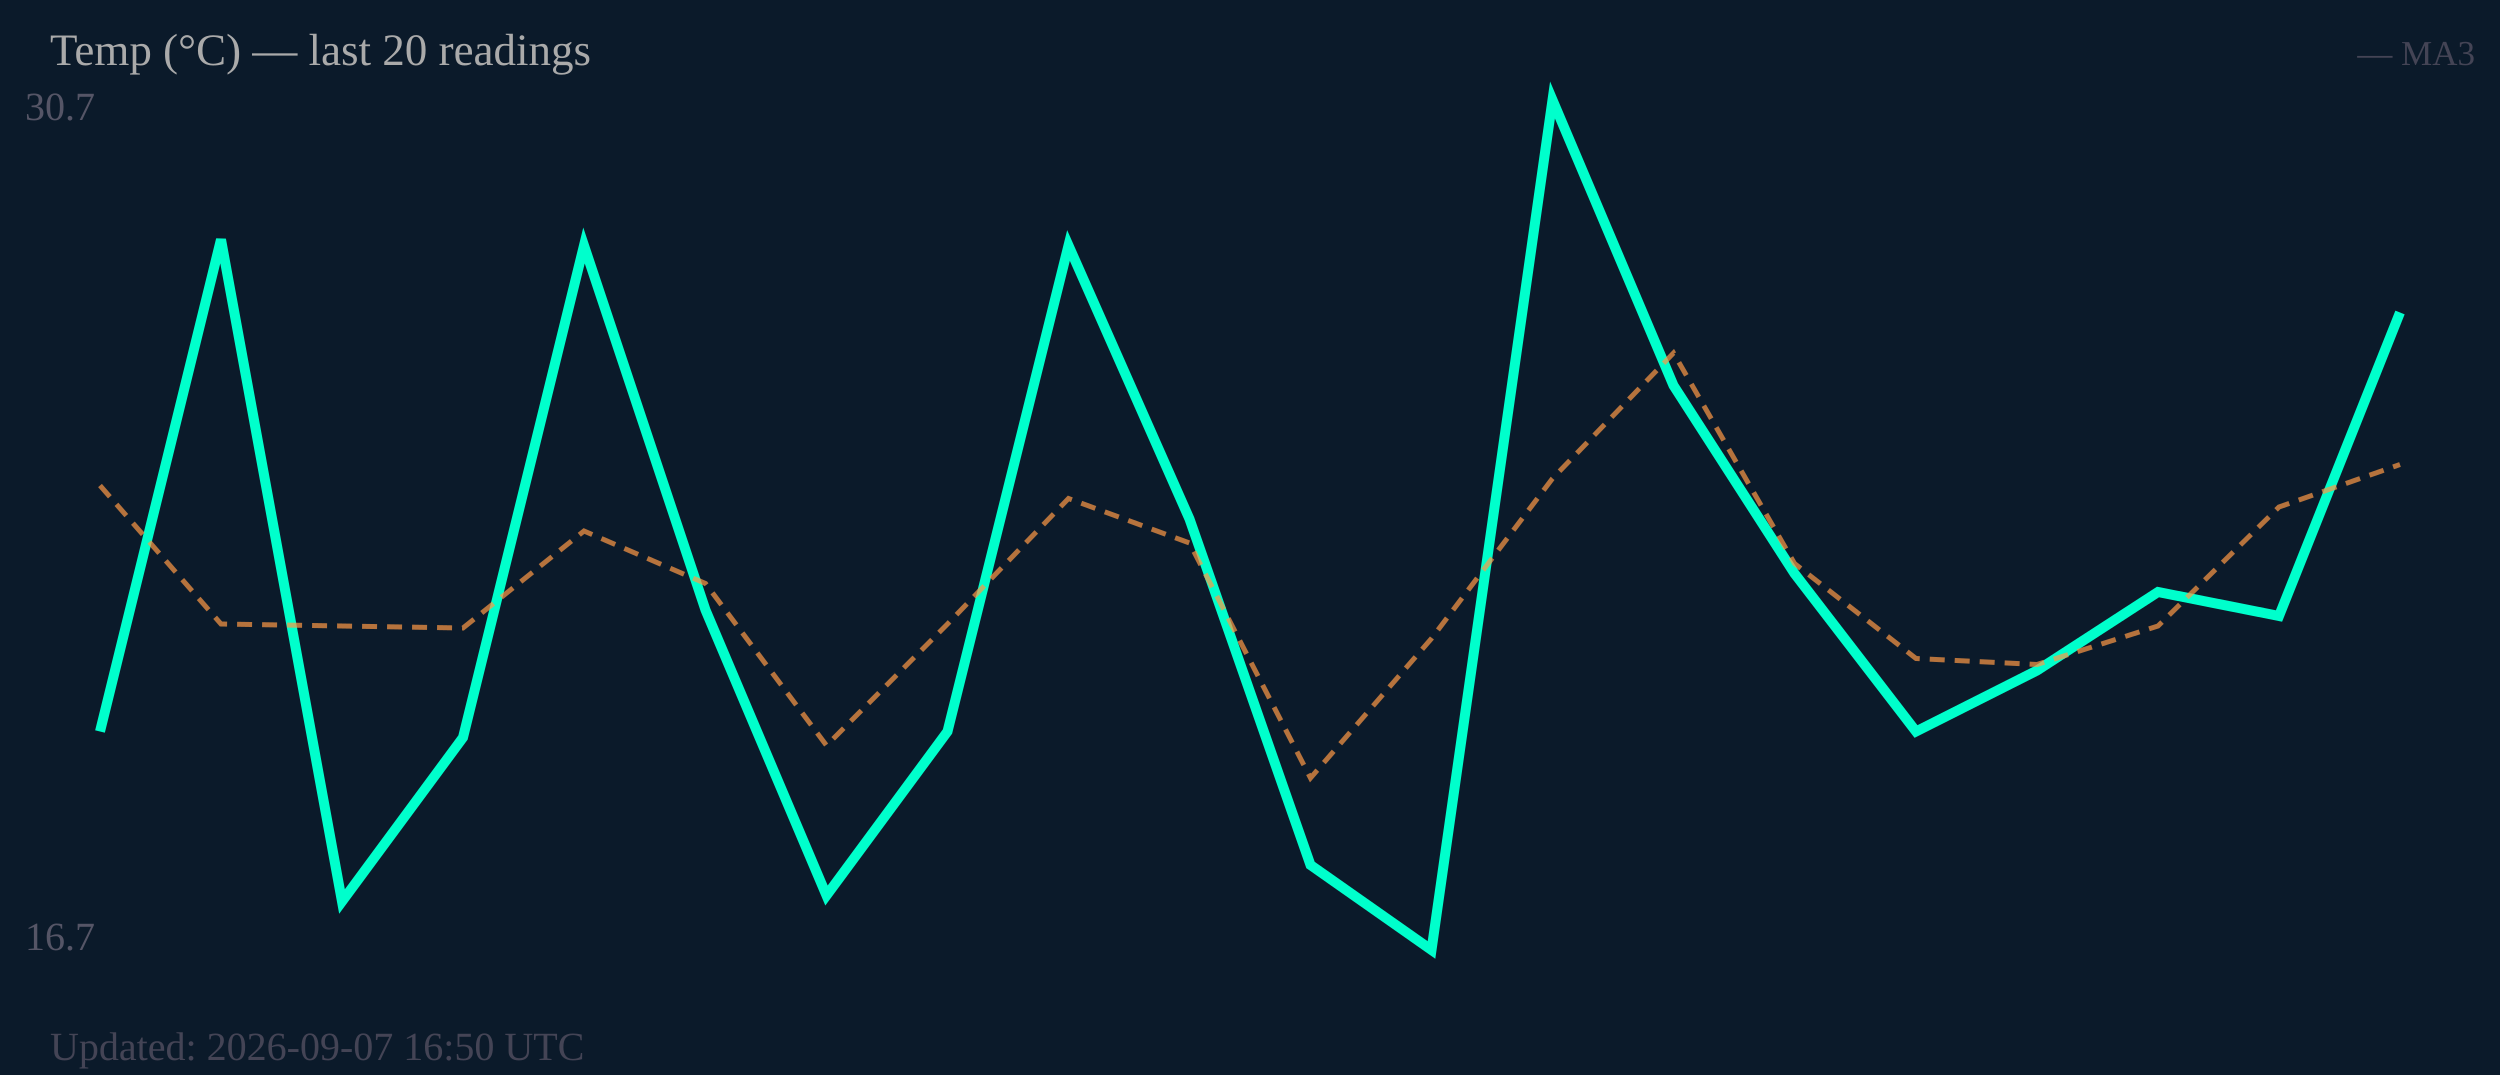
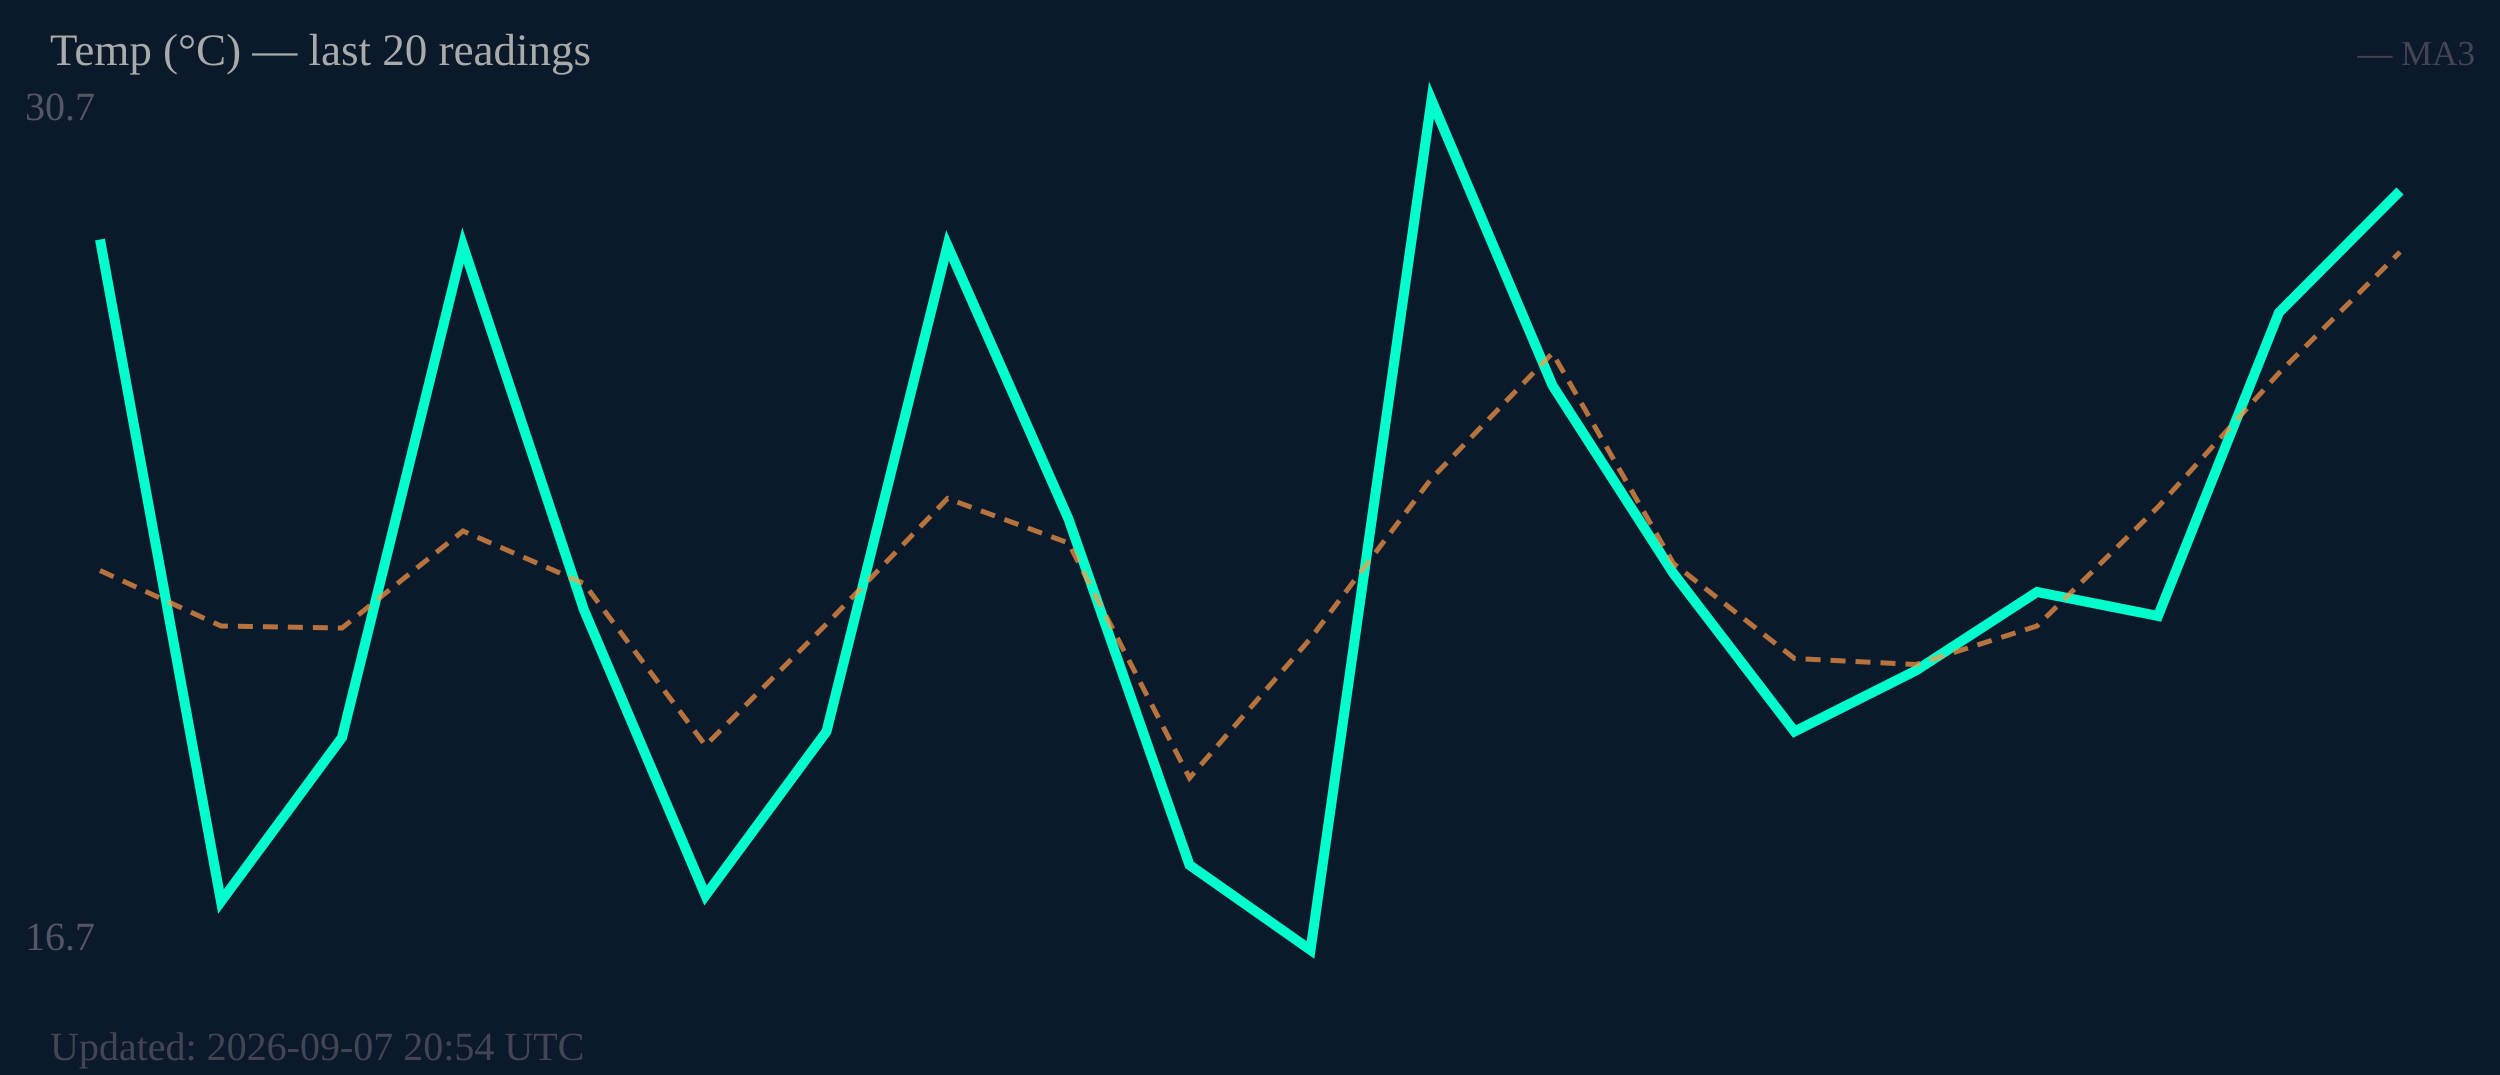
<svg xmlns="http://www.w3.org/2000/svg" width="500" height="215" viewBox="0 0 500 215">
  <rect width="500" height="215" fill="#0b1a2a" />
  <text x="5" y="24" font-size="8" fill="#556">30.7</text>
  <text x="5" y="190" font-size="8" fill="#556">16.7</text>
-   <polyline fill="none" stroke="#00ffcc" stroke-width="2" points="20.0,146.3 44.2,47.9 68.4,180.3 92.6,147.5 116.8,49.1 141.1,122.0 165.3,179.1 189.5,146.3 213.7,49.1 237.9,103.8 262.1,173.0 286.3,190.0 310.5,20.0 334.7,77.1 358.9,114.7 383.2,146.3 407.4,134.1 431.6,118.4 455.8,123.2 480.0,62.5" />
-   <polyline fill="none" stroke="#ff9944" stroke-width="1" stroke-dasharray="3,2" opacity="0.7" points="20.0,97.1 44.2,124.8 68.4,125.2 92.6,125.6 116.8,106.2 141.1,116.7 165.3,149.1 189.5,124.8 213.7,99.7 237.9,108.6 262.1,155.6 286.3,127.7 310.5,95.7 334.7,70.6 358.9,112.7 383.2,131.7 407.4,132.9 431.6,125.2 455.8,101.4 480.0,92.9" />
+   <polyline fill="none" stroke="#00ffcc" stroke-width="2" points="20.0,47.9 44.2,180.3 68.4,147.5 92.6,49.1 116.8,122.0 141.1,179.1 165.3,146.3 189.5,49.1 213.7,103.8 237.9,173.0 262.1,190.0 286.3,20.0 310.5,77.1 334.7,114.7 358.9,146.3 383.2,134.1 407.4,118.4 431.6,123.2 455.8,62.5 480.0,38.2" />
+   <polyline fill="none" stroke="#ff9944" stroke-width="1" stroke-dasharray="3,2" opacity="0.7" points="20.0,114.1 44.2,125.2 68.4,125.6 92.6,106.2 116.8,116.7 141.1,149.1 165.3,124.8 189.5,99.7 213.7,108.6 237.9,155.6 262.1,127.7 286.3,95.7 310.5,70.6 334.7,112.7 358.9,131.7 383.2,132.9 407.4,125.2 431.6,101.4 455.8,74.6 480.0,50.4" />
  <text x="10" y="13" font-size="9" fill="#aaa">Temp (°C) — last 20 readings</text>
  <text x="495" y="13" font-size="7" fill="#445" text-anchor="end">— MA3</text>
-   <text x="10" y="212" font-size="8" fill="#445">Updated: 2026-09-07 16:50 UTC</text>
+   <text x="10" y="212" font-size="8" fill="#445">Updated: 2026-09-07 20:54 UTC</text>
</svg>
